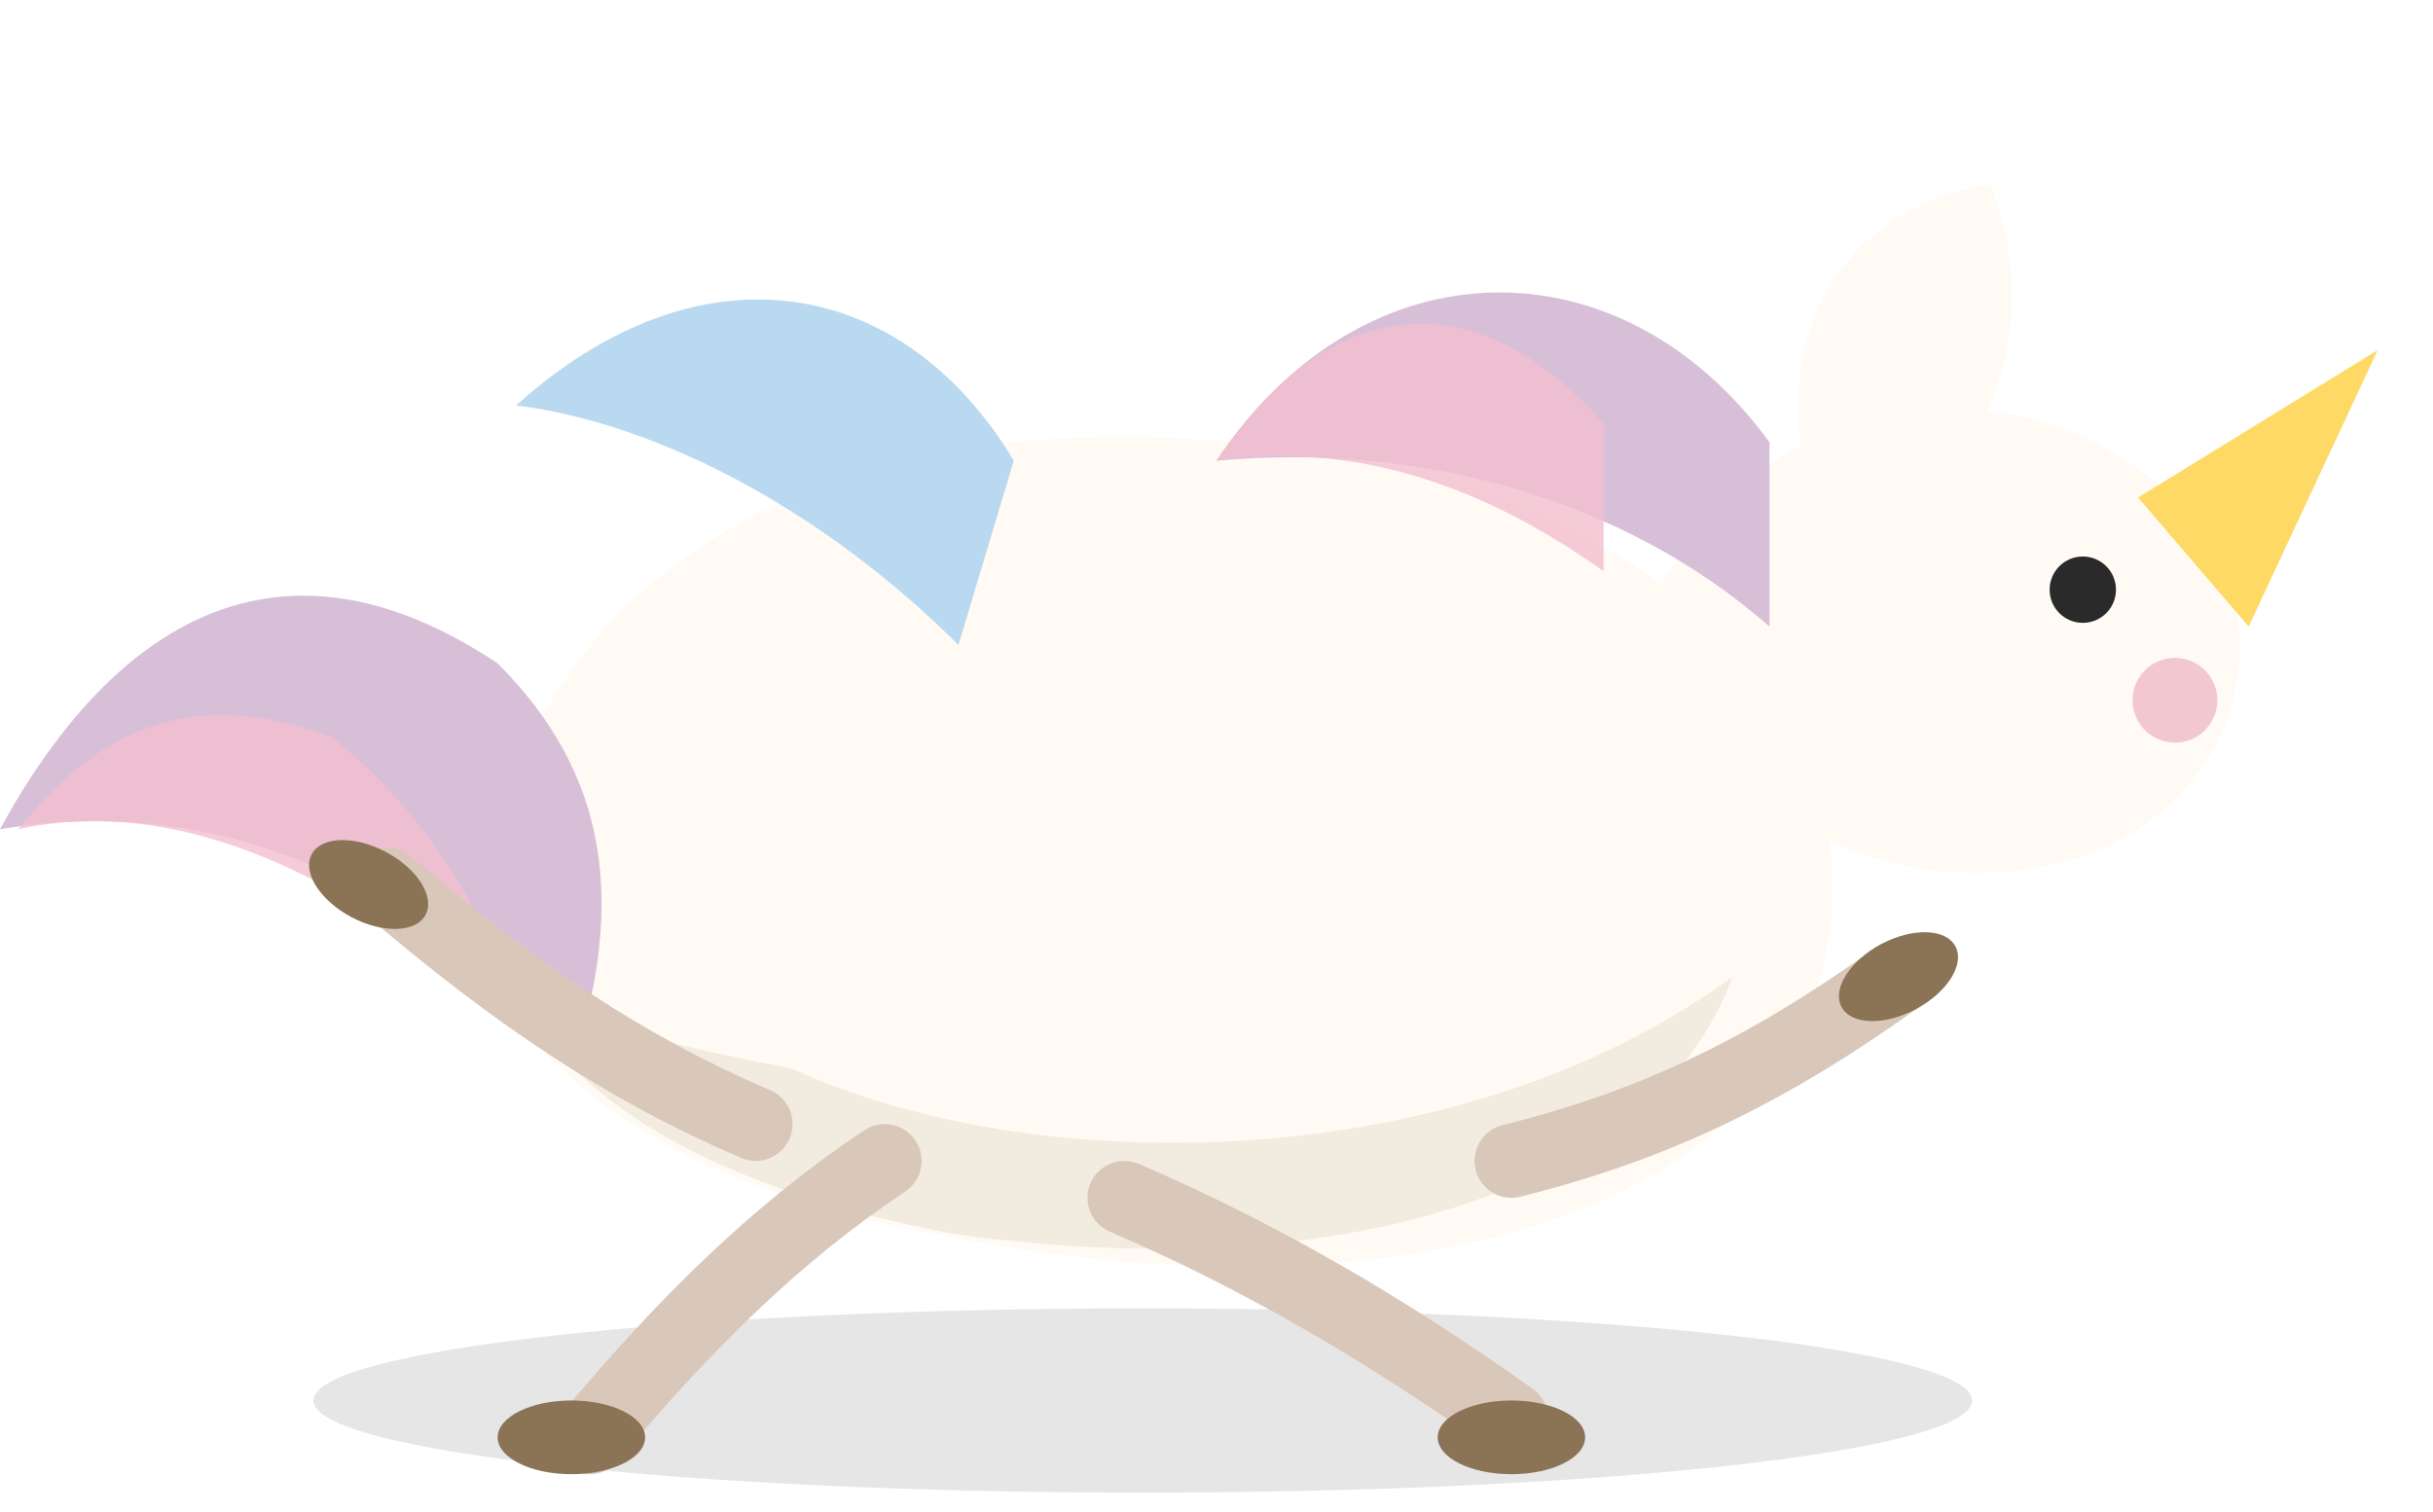
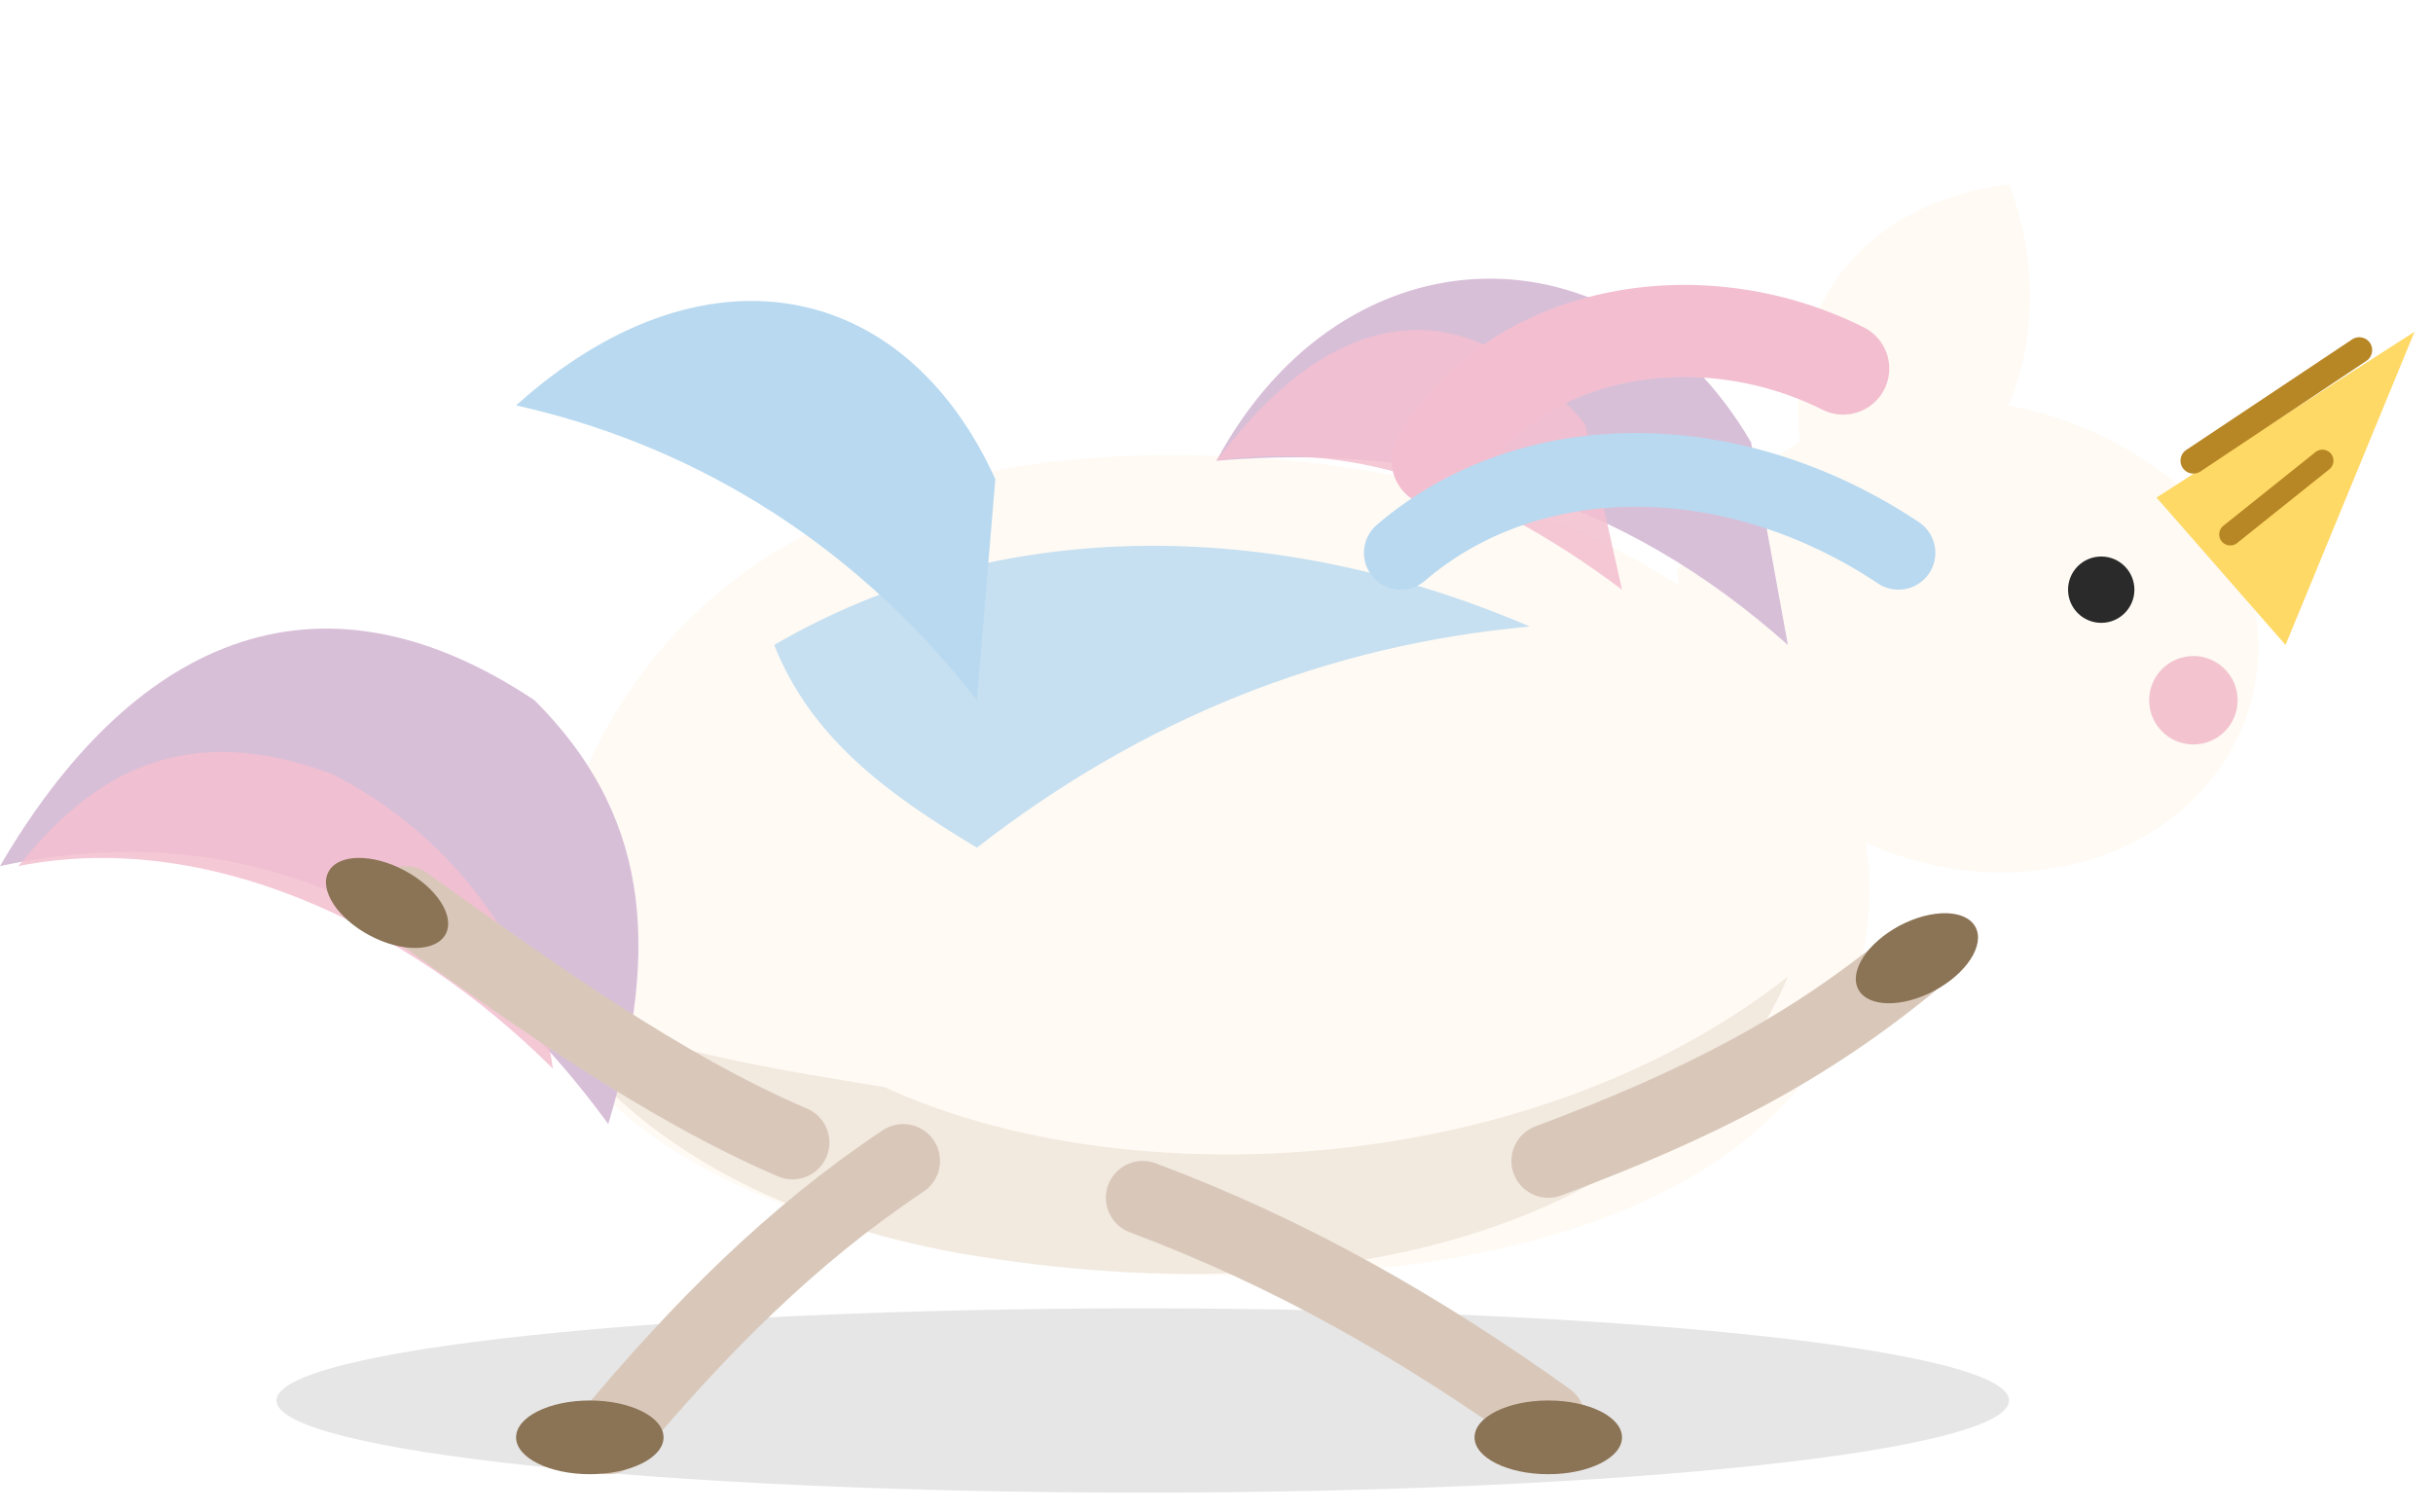
<svg xmlns="http://www.w3.org/2000/svg" width="132" height="82" viewBox="0 0 132 82">
-   <ellipse cx="62" cy="76" rx="45" ry="5" fill="#000000" opacity="0.1" />
-   <path d="M27 45C31 30 46 22 67 24C89 26 102 38 99 52C96 66 75 72 51 67C34 64 23 55 27 45Z" fill="#fffaf4" />
-   <path d="M43 58C56 64 79 64 94 53C90 64 74 70 52 67C41 65 32 61 28 54C33 56 38 57 43 58Z" fill="#e8e0d0" opacity="0.58" />
-   <path d="M90 32C96 21 109 19 118 27C125 34 121 45 111 47C101 49 91 43 90 32Z" fill="#fffaf4" />
-   <path d="M116 27L129 19L122 34Z" fill="#ffd966" />
-   <circle cx="113" cy="32" r="1.8" fill="#2a2a2a" />
-   <circle cx="118" cy="38" r="2.3" fill="#efb5c4" opacity="0.75" />
-   <path d="M96 24C88 13 74 13 66 25C77 24 88 27 96 34Z" fill="#d8bfd8" />
-   <path d="M87 23C80 15 72 16 66 25C73 24 80 26 87 31Z" fill="#f3bfd0" opacity="0.82" />
-   <path d="M98 26C96 17 101 11 108 10C111 18 108 25 101 31Z" fill="#fffaf4" />
-   <path d="M55 25C49 15 38 13 28 22C36 23 45 28 52 35Z" fill="#b8d9f0" />
-   <path d="M27 36C15 28 6 34 0 45C12 43 23 48 31 58C34 49 33 42 27 36Z" fill="#d8bfd8" />
-   <path d="M18 40C10 37 5 40 1 45C10 43 20 48 28 56C27 50 23 44 18 40Z" fill="#f3bfd0" opacity="0.82" />
-   <path d="M48 63C42 67 37 72 32 78" fill="none" stroke="#d9c8ba" stroke-width="4" stroke-linecap="round" />
-   <path d="M61 65C68 68 75 72 82 77" fill="none" stroke="#d9c8ba" stroke-width="4" stroke-linecap="round" />
-   <path d="M82 63C90 61 96 58 103 53" fill="none" stroke="#d9c8ba" stroke-width="4" stroke-linecap="round" />
-   <path d="M41 61C34 58 28 54 21 48" fill="none" stroke="#d9c8ba" stroke-width="4" stroke-linecap="round" />
-   <ellipse cx="31" cy="78" rx="4" ry="2" fill="#8b7355" />
-   <ellipse cx="82" cy="78" rx="4" ry="2" fill="#8b7355" />
-   <ellipse cx="103" cy="53" rx="3.5" ry="2" fill="#8b7355" transform="rotate(-28 103 53)" />
-   <ellipse cx="20" cy="48" rx="3.5" ry="2" fill="#8b7355" transform="rotate(28 20 48)" />
+   <ellipse cx="62" cy="76" rx="47" ry="5" fill="#000000" opacity="0.1" />
+   <path d="M30 47C34 31 48 23 70 25C91 27 104 39 101 52C98 66 78 72 52 68C36 65 26 57 30 47Z" fill="#fffaf4" />
+   <path d="M48 59C61 65 83 64 97 53C92 65 75 72 52 68C41 66 33 61 29 54C35 57 42 58 48 59Z" fill="#eadfd2" opacity="0.62" />
+   <path d="M91 31C97 20 110 19 119 27C126 34 122 45 112 47C102 49 92 42 91 31Z" fill="#fffaf4" />
+   <path d="M117 27L131 18L124 35Z" fill="#ffd966" />
+   <path d="M119 25L128 19" stroke="#b88725" stroke-width="1.4" stroke-linecap="round" />
+   <path d="M121 29L126 25" stroke="#b88725" stroke-width="1.2" stroke-linecap="round" />
+   <circle cx="114" cy="32" r="1.8" fill="#2a2a2a" />
+   <circle cx="119" cy="38" r="2.4" fill="#efb5c4" opacity="0.78" />
+   <path d="M95 24C88 12 73 12 66 25C78 24 88 27 97 35Z" fill="#d8bfd8" />
+   <path d="M86 23C79 15 72 17 66 25C73 24 80 26 88 32Z" fill="#f3bfd0" opacity="0.86" />
+   <path d="M98 26C96 17 101 11 109 10C112 18 109 26 101 31Z" fill="#fffaf4" />
+   <path d="M54 26C49 15 38 13 28 22C37 24 46 29 53 38Z" fill="#b8d9f0" />
+   <path d="M29 38C17 30 7 35 0 47C14 44 25 50 33 61C36 51 35 44 29 38Z" fill="#d8bfd8" />
+   <path d="M18 42C10 39 5 42 1 47C11 45 22 50 30 58C29 51 24 45 18 42Z" fill="#f3bfd0" opacity="0.86" />
+   <path d="M42 35C54 28 69 28 83 34C72 35 62 39 53 46C48 43 44 40 42 35Z" fill="#b8d9f0" opacity="0.8" />
+   <path d="M49 63C43 67 38 72 33 78" fill="none" stroke="#d9c8ba" stroke-width="4" stroke-linecap="round" />
+   <path d="M62 65C70 68 77 72 84 77" fill="none" stroke="#d9c8ba" stroke-width="4" stroke-linecap="round" />
+   <path d="M84 63C92 60 98 57 104 52" fill="none" stroke="#d9c8ba" stroke-width="4" stroke-linecap="round" />
+   <path d="M43 62C36 59 29 54 22 49" fill="none" stroke="#d9c8ba" stroke-width="4" stroke-linecap="round" />
+   <ellipse cx="32" cy="78" rx="4" ry="2" fill="#8b7355" />
+   <ellipse cx="84" cy="78" rx="4" ry="2" fill="#8b7355" />
+   <ellipse cx="104" cy="52" rx="3.6" ry="2" fill="#8b7355" transform="rotate(-28 104 52)" />
+   <ellipse cx="21" cy="49" rx="3.6" ry="2" fill="#8b7355" transform="rotate(28 21 49)" />
+   <path d="M78 25C82 18 92 16 100 20" fill="none" stroke="#f3bfd0" stroke-width="5" stroke-linecap="round" />
+   <path d="M76 30C83 24 94 24 103 30" fill="none" stroke="#b8d9f0" stroke-width="4" stroke-linecap="round" />
</svg>
